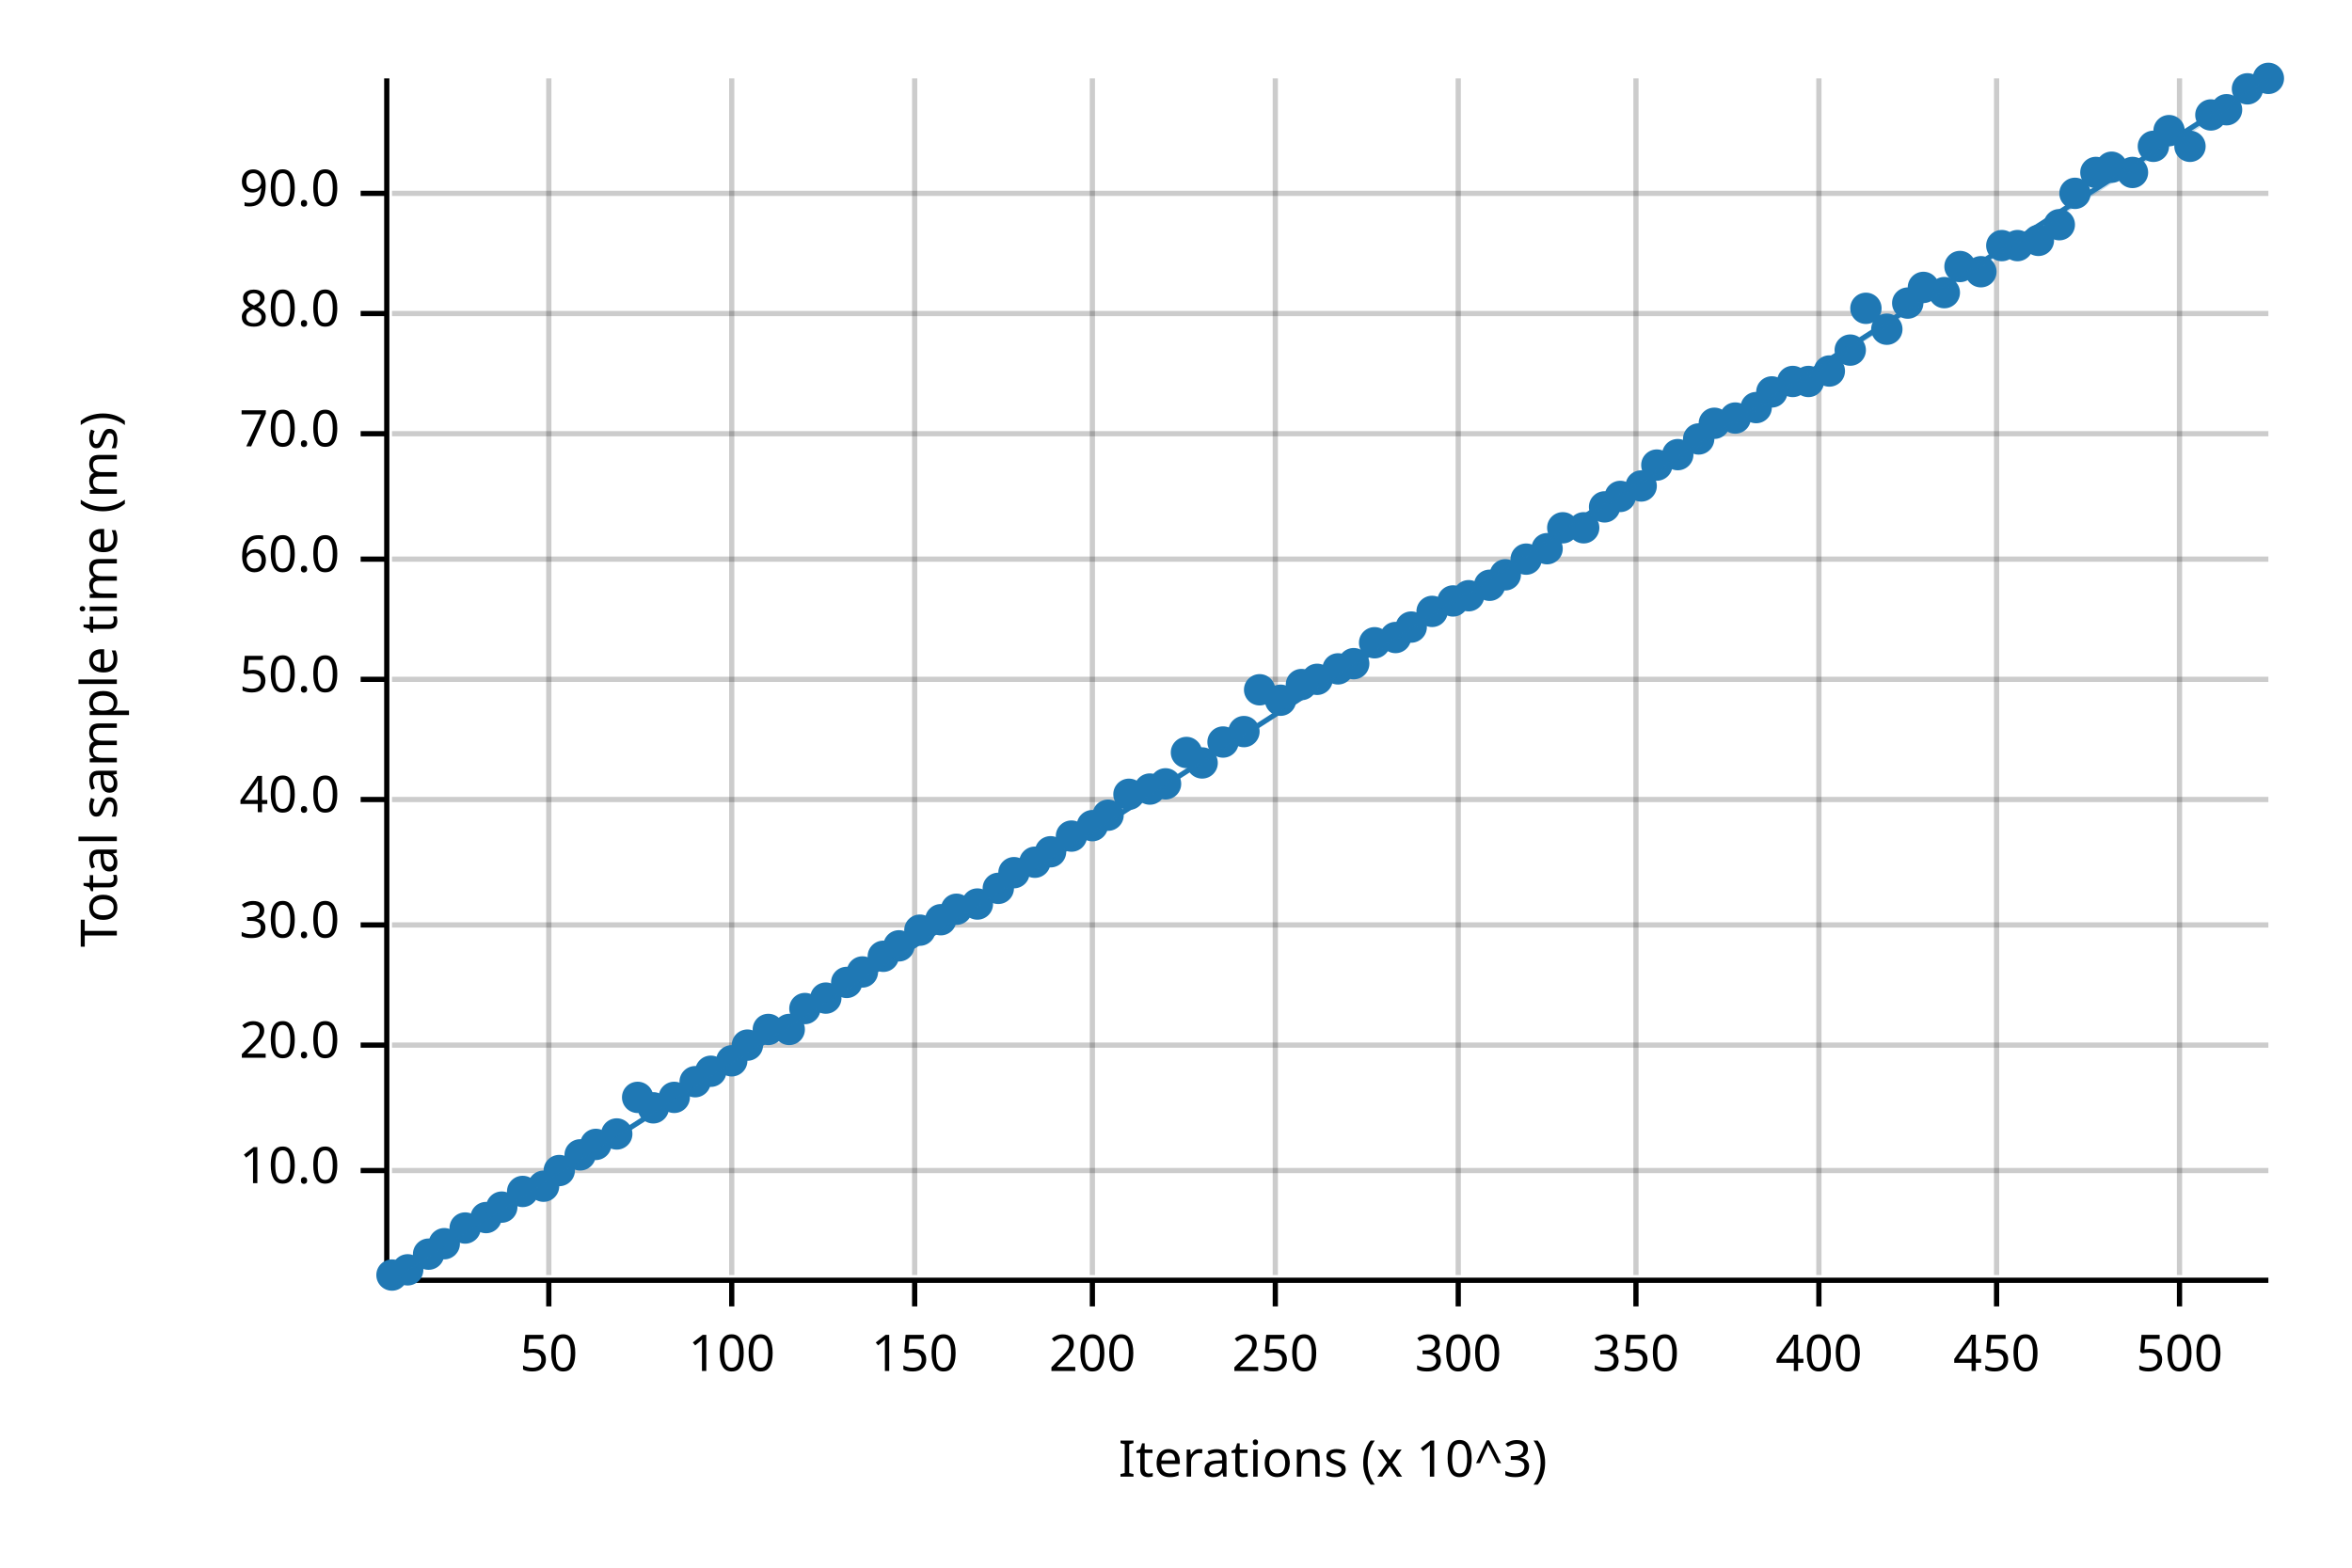
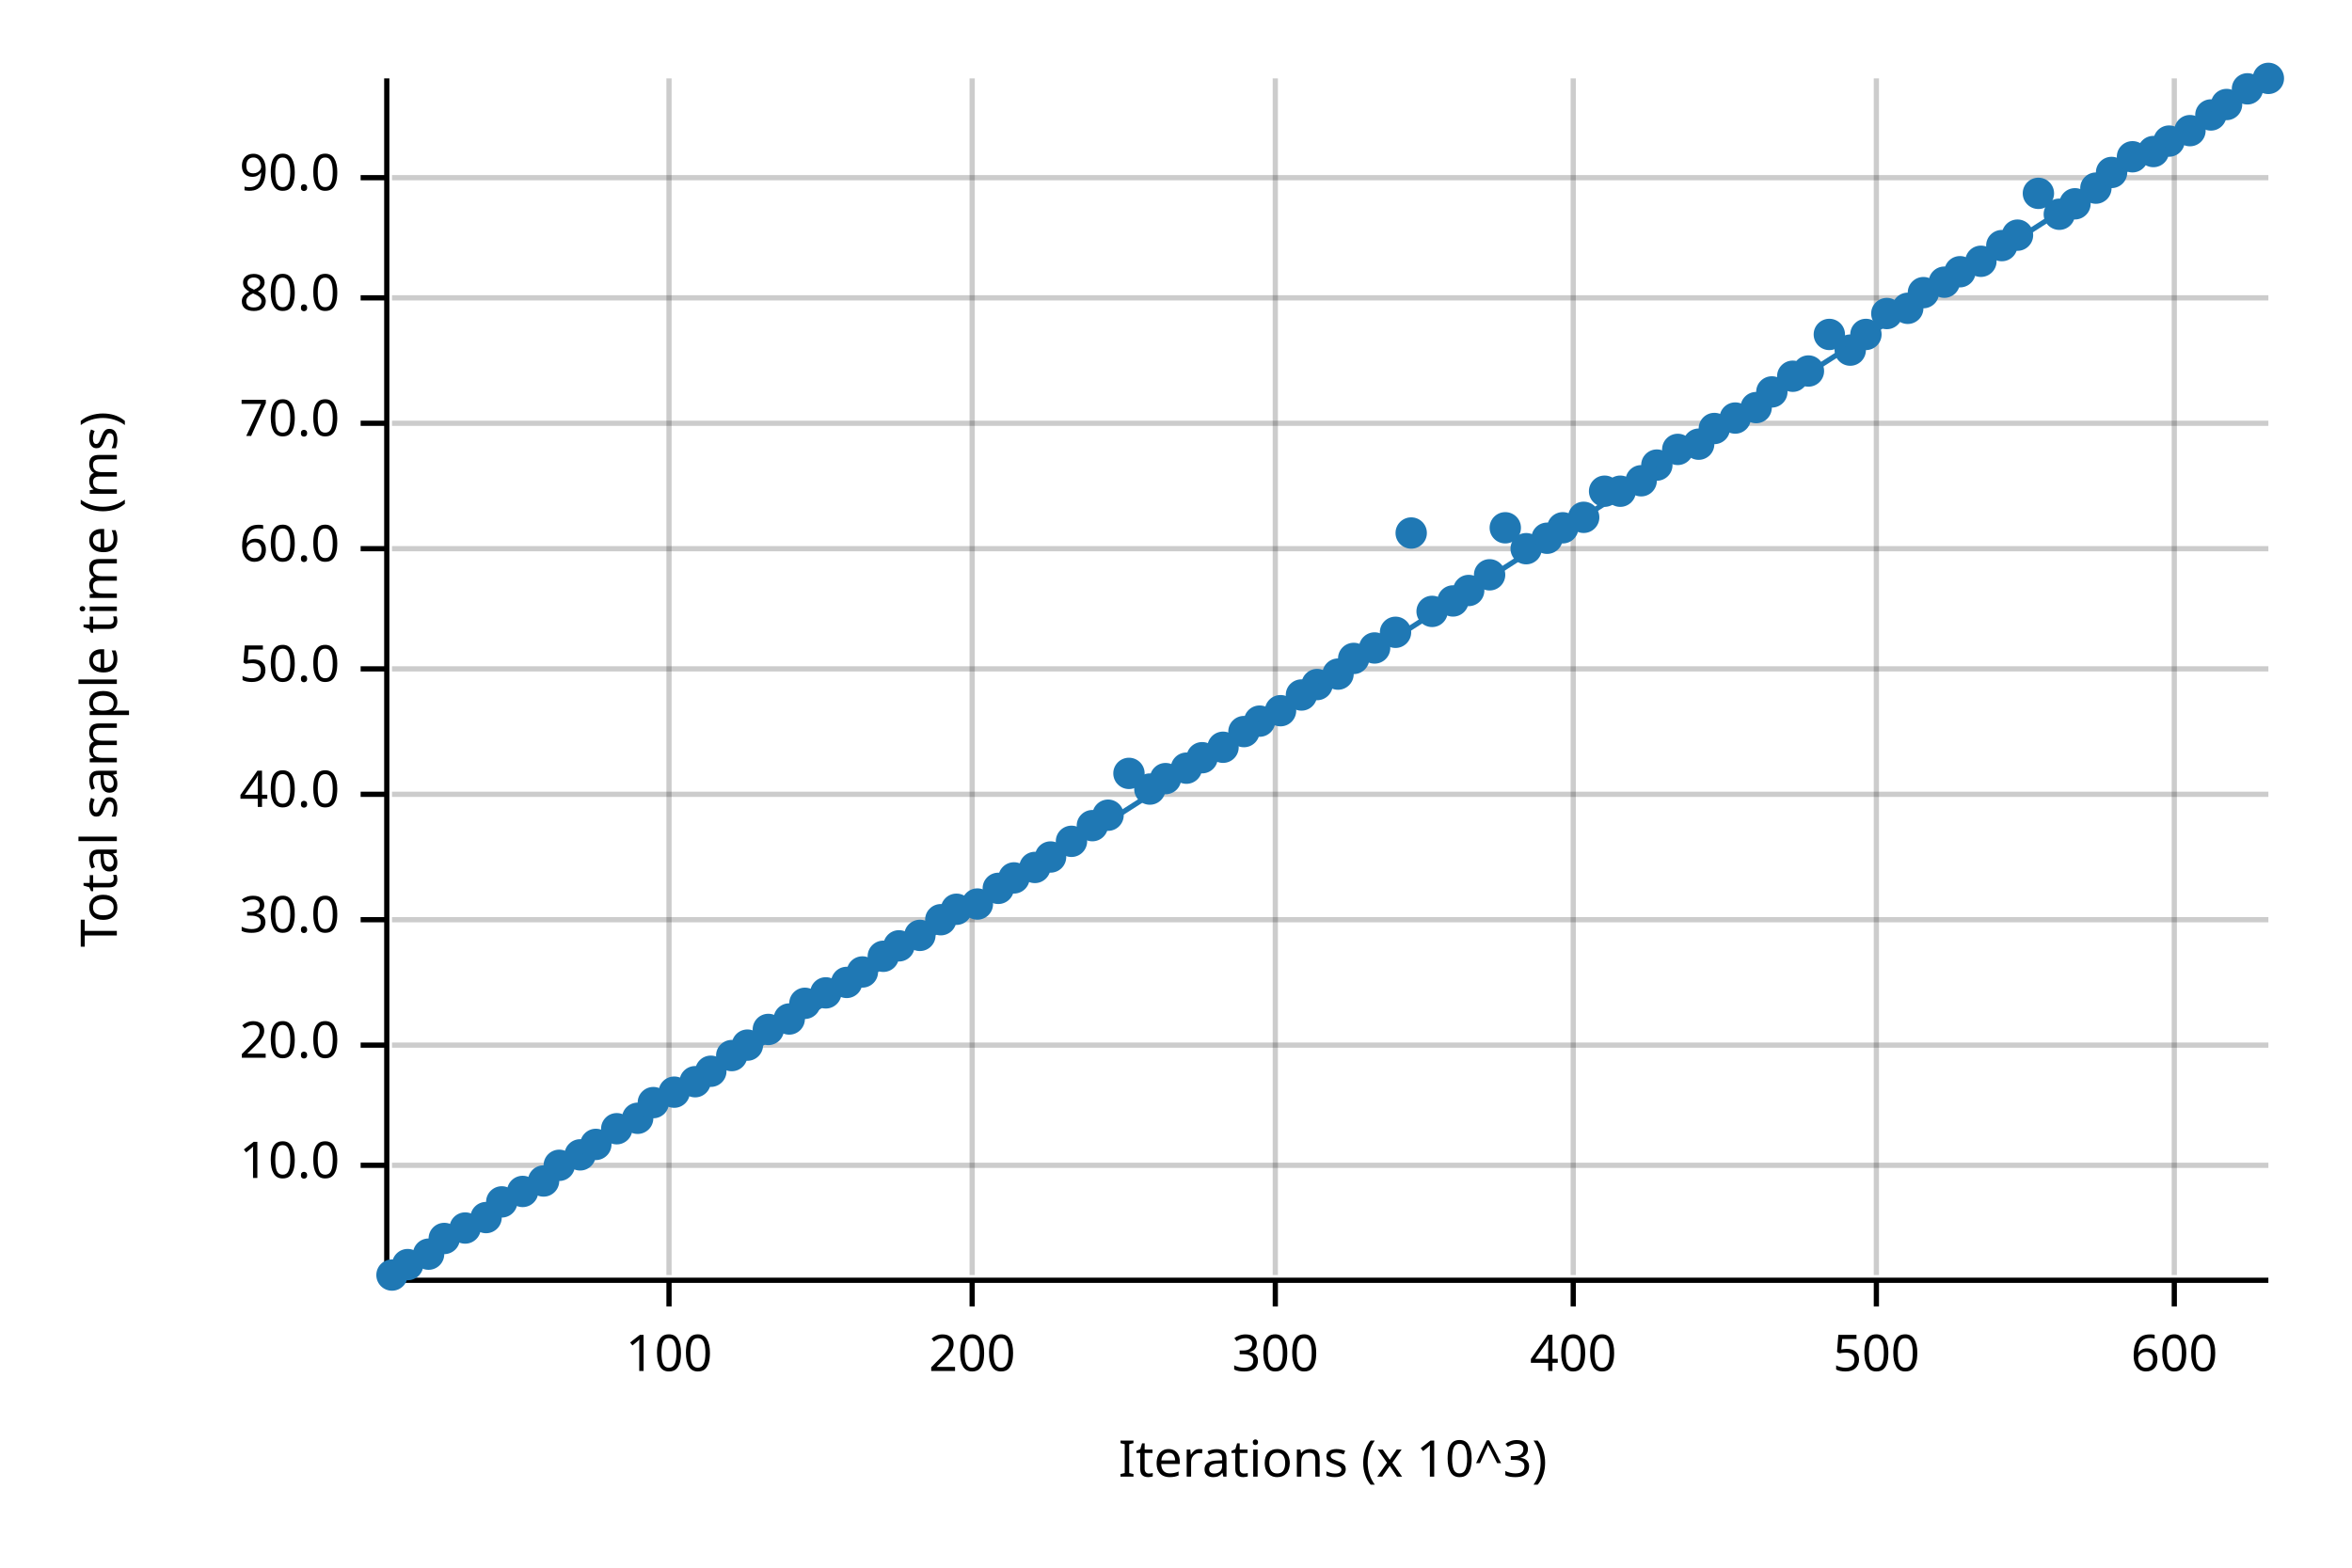
<svg xmlns="http://www.w3.org/2000/svg" width="450" height="300" viewBox="0 0 450 300">
  <text x="15" y="130" dy="0.76em" text-anchor="middle" font-family="sans-serif" font-size="9.677" opacity="1" fill="#000000" transform="rotate(270, 15, 130)">
Total sample time (ms)
</text>
  <text x="255" y="285" dy="-0.5ex" text-anchor="middle" font-family="sans-serif" font-size="9.677" opacity="1" fill="#000000">
Iterations (x 10^3)
</text>
-   <line opacity="0.2" stroke="#000000" stroke-width="1" x1="105" y1="244" x2="105" y2="15" />
-   <line opacity="0.2" stroke="#000000" stroke-width="1" x1="140" y1="244" x2="140" y2="15" />
-   <line opacity="0.2" stroke="#000000" stroke-width="1" x1="175" y1="244" x2="175" y2="15" />
-   <line opacity="0.2" stroke="#000000" stroke-width="1" x1="209" y1="244" x2="209" y2="15" />
+   <line opacity="0.2" stroke="#000000" stroke-width="1" x1="128" y1="244" x2="128" y2="15" />
+   <line opacity="0.2" stroke="#000000" stroke-width="1" x1="186" y1="244" x2="186" y2="15" />
  <line opacity="0.2" stroke="#000000" stroke-width="1" x1="244" y1="244" x2="244" y2="15" />
-   <line opacity="0.2" stroke="#000000" stroke-width="1" x1="279" y1="244" x2="279" y2="15" />
-   <line opacity="0.2" stroke="#000000" stroke-width="1" x1="313" y1="244" x2="313" y2="15" />
-   <line opacity="0.2" stroke="#000000" stroke-width="1" x1="348" y1="244" x2="348" y2="15" />
-   <line opacity="0.2" stroke="#000000" stroke-width="1" x1="382" y1="244" x2="382" y2="15" />
-   <line opacity="0.2" stroke="#000000" stroke-width="1" x1="417" y1="244" x2="417" y2="15" />
-   <line opacity="0.2" stroke="#000000" stroke-width="1" x1="75" y1="224" x2="434" y2="224" />
+   <line opacity="0.2" stroke="#000000" stroke-width="1" x1="301" y1="244" x2="301" y2="15" />
+   <line opacity="0.2" stroke="#000000" stroke-width="1" x1="359" y1="244" x2="359" y2="15" />
+   <line opacity="0.2" stroke="#000000" stroke-width="1" x1="416" y1="244" x2="416" y2="15" />
+   <line opacity="0.2" stroke="#000000" stroke-width="1" x1="75" y1="223" x2="434" y2="223" />
  <line opacity="0.2" stroke="#000000" stroke-width="1" x1="75" y1="200" x2="434" y2="200" />
-   <line opacity="0.2" stroke="#000000" stroke-width="1" x1="75" y1="177" x2="434" y2="177" />
-   <line opacity="0.2" stroke="#000000" stroke-width="1" x1="75" y1="153" x2="434" y2="153" />
-   <line opacity="0.2" stroke="#000000" stroke-width="1" x1="75" y1="130" x2="434" y2="130" />
-   <line opacity="0.2" stroke="#000000" stroke-width="1" x1="75" y1="107" x2="434" y2="107" />
-   <line opacity="0.2" stroke="#000000" stroke-width="1" x1="75" y1="83" x2="434" y2="83" />
-   <line opacity="0.2" stroke="#000000" stroke-width="1" x1="75" y1="60" x2="434" y2="60" />
-   <line opacity="0.2" stroke="#000000" stroke-width="1" x1="75" y1="37" x2="434" y2="37" />
+   <line opacity="0.2" stroke="#000000" stroke-width="1" x1="75" y1="176" x2="434" y2="176" />
+   <line opacity="0.2" stroke="#000000" stroke-width="1" x1="75" y1="152" x2="434" y2="152" />
+   <line opacity="0.2" stroke="#000000" stroke-width="1" x1="75" y1="128" x2="434" y2="128" />
+   <line opacity="0.2" stroke="#000000" stroke-width="1" x1="75" y1="105" x2="434" y2="105" />
+   <line opacity="0.2" stroke="#000000" stroke-width="1" x1="75" y1="81" x2="434" y2="81" />
+   <line opacity="0.2" stroke="#000000" stroke-width="1" x1="75" y1="57" x2="434" y2="57" />
+   <line opacity="0.2" stroke="#000000" stroke-width="1" x1="75" y1="34" x2="434" y2="34" />
  <polyline fill="none" opacity="1" stroke="#000000" stroke-width="1" points="74,15 74,244 " />
-   <text x="65" y="224" dy="0.5ex" text-anchor="end" font-family="sans-serif" font-size="9.677" opacity="1" fill="#000000">
+   <text x="65" y="223" dy="0.5ex" text-anchor="end" font-family="sans-serif" font-size="9.677" opacity="1" fill="#000000">
10.0
</text>
-   <polyline fill="none" opacity="1" stroke="#000000" stroke-width="1" points="69,224 74,224 " />
+   <polyline fill="none" opacity="1" stroke="#000000" stroke-width="1" points="69,223 74,223 " />
  <text x="65" y="200" dy="0.5ex" text-anchor="end" font-family="sans-serif" font-size="9.677" opacity="1" fill="#000000">
20.0
</text>
  <polyline fill="none" opacity="1" stroke="#000000" stroke-width="1" points="69,200 74,200 " />
-   <text x="65" y="177" dy="0.5ex" text-anchor="end" font-family="sans-serif" font-size="9.677" opacity="1" fill="#000000">
+   <text x="65" y="176" dy="0.5ex" text-anchor="end" font-family="sans-serif" font-size="9.677" opacity="1" fill="#000000">
30.0
</text>
-   <polyline fill="none" opacity="1" stroke="#000000" stroke-width="1" points="69,177 74,177 " />
-   <text x="65" y="153" dy="0.5ex" text-anchor="end" font-family="sans-serif" font-size="9.677" opacity="1" fill="#000000">
+   <polyline fill="none" opacity="1" stroke="#000000" stroke-width="1" points="69,176 74,176 " />
+   <text x="65" y="152" dy="0.5ex" text-anchor="end" font-family="sans-serif" font-size="9.677" opacity="1" fill="#000000">
40.0
</text>
-   <polyline fill="none" opacity="1" stroke="#000000" stroke-width="1" points="69,153 74,153 " />
-   <text x="65" y="130" dy="0.5ex" text-anchor="end" font-family="sans-serif" font-size="9.677" opacity="1" fill="#000000">
+   <polyline fill="none" opacity="1" stroke="#000000" stroke-width="1" points="69,152 74,152 " />
+   <text x="65" y="128" dy="0.5ex" text-anchor="end" font-family="sans-serif" font-size="9.677" opacity="1" fill="#000000">
50.0
</text>
-   <polyline fill="none" opacity="1" stroke="#000000" stroke-width="1" points="69,130 74,130 " />
-   <text x="65" y="107" dy="0.5ex" text-anchor="end" font-family="sans-serif" font-size="9.677" opacity="1" fill="#000000">
+   <polyline fill="none" opacity="1" stroke="#000000" stroke-width="1" points="69,128 74,128 " />
+   <text x="65" y="105" dy="0.5ex" text-anchor="end" font-family="sans-serif" font-size="9.677" opacity="1" fill="#000000">
60.0
</text>
-   <polyline fill="none" opacity="1" stroke="#000000" stroke-width="1" points="69,107 74,107 " />
-   <text x="65" y="83" dy="0.5ex" text-anchor="end" font-family="sans-serif" font-size="9.677" opacity="1" fill="#000000">
+   <polyline fill="none" opacity="1" stroke="#000000" stroke-width="1" points="69,105 74,105 " />
+   <text x="65" y="81" dy="0.5ex" text-anchor="end" font-family="sans-serif" font-size="9.677" opacity="1" fill="#000000">
70.0
</text>
-   <polyline fill="none" opacity="1" stroke="#000000" stroke-width="1" points="69,83 74,83 " />
-   <text x="65" y="60" dy="0.5ex" text-anchor="end" font-family="sans-serif" font-size="9.677" opacity="1" fill="#000000">
+   <polyline fill="none" opacity="1" stroke="#000000" stroke-width="1" points="69,81 74,81 " />
+   <text x="65" y="57" dy="0.5ex" text-anchor="end" font-family="sans-serif" font-size="9.677" opacity="1" fill="#000000">
80.0
</text>
-   <polyline fill="none" opacity="1" stroke="#000000" stroke-width="1" points="69,60 74,60 " />
-   <text x="65" y="37" dy="0.5ex" text-anchor="end" font-family="sans-serif" font-size="9.677" opacity="1" fill="#000000">
+   <polyline fill="none" opacity="1" stroke="#000000" stroke-width="1" points="69,57 74,57 " />
+   <text x="65" y="34" dy="0.5ex" text-anchor="end" font-family="sans-serif" font-size="9.677" opacity="1" fill="#000000">
90.0
</text>
-   <polyline fill="none" opacity="1" stroke="#000000" stroke-width="1" points="69,37 74,37 " />
+   <polyline fill="none" opacity="1" stroke="#000000" stroke-width="1" points="69,34 74,34 " />
  <polyline fill="none" opacity="1" stroke="#000000" stroke-width="1" points="75,245 434,245 " />
-   <text x="105" y="255" dy="0.76em" text-anchor="middle" font-family="sans-serif" font-size="9.677" opacity="1" fill="#000000">
- 50
- </text>
-   <polyline fill="none" opacity="1" stroke="#000000" stroke-width="1" points="105,245 105,250 " />
-   <text x="140" y="255" dy="0.76em" text-anchor="middle" font-family="sans-serif" font-size="9.677" opacity="1" fill="#000000">
+   <text x="128" y="255" dy="0.76em" text-anchor="middle" font-family="sans-serif" font-size="9.677" opacity="1" fill="#000000">
100
</text>
-   <polyline fill="none" opacity="1" stroke="#000000" stroke-width="1" points="140,245 140,250 " />
-   <text x="175" y="255" dy="0.76em" text-anchor="middle" font-family="sans-serif" font-size="9.677" opacity="1" fill="#000000">
- 150
- </text>
-   <polyline fill="none" opacity="1" stroke="#000000" stroke-width="1" points="175,245 175,250 " />
-   <text x="209" y="255" dy="0.76em" text-anchor="middle" font-family="sans-serif" font-size="9.677" opacity="1" fill="#000000">
+   <polyline fill="none" opacity="1" stroke="#000000" stroke-width="1" points="128,245 128,250 " />
+   <text x="186" y="255" dy="0.76em" text-anchor="middle" font-family="sans-serif" font-size="9.677" opacity="1" fill="#000000">
200
</text>
-   <polyline fill="none" opacity="1" stroke="#000000" stroke-width="1" points="209,245 209,250 " />
+   <polyline fill="none" opacity="1" stroke="#000000" stroke-width="1" points="186,245 186,250 " />
  <text x="244" y="255" dy="0.76em" text-anchor="middle" font-family="sans-serif" font-size="9.677" opacity="1" fill="#000000">
- 250
+ 300
</text>
  <polyline fill="none" opacity="1" stroke="#000000" stroke-width="1" points="244,245 244,250 " />
-   <text x="279" y="255" dy="0.76em" text-anchor="middle" font-family="sans-serif" font-size="9.677" opacity="1" fill="#000000">
- 300
- </text>
-   <polyline fill="none" opacity="1" stroke="#000000" stroke-width="1" points="279,245 279,250 " />
-   <text x="313" y="255" dy="0.76em" text-anchor="middle" font-family="sans-serif" font-size="9.677" opacity="1" fill="#000000">
- 350
- </text>
-   <polyline fill="none" opacity="1" stroke="#000000" stroke-width="1" points="313,245 313,250 " />
-   <text x="348" y="255" dy="0.76em" text-anchor="middle" font-family="sans-serif" font-size="9.677" opacity="1" fill="#000000">
+   <text x="301" y="255" dy="0.76em" text-anchor="middle" font-family="sans-serif" font-size="9.677" opacity="1" fill="#000000">
400
</text>
-   <polyline fill="none" opacity="1" stroke="#000000" stroke-width="1" points="348,245 348,250 " />
-   <text x="382" y="255" dy="0.76em" text-anchor="middle" font-family="sans-serif" font-size="9.677" opacity="1" fill="#000000">
- 450
- </text>
-   <polyline fill="none" opacity="1" stroke="#000000" stroke-width="1" points="382,245 382,250 " />
-   <text x="417" y="255" dy="0.76em" text-anchor="middle" font-family="sans-serif" font-size="9.677" opacity="1" fill="#000000">
+   <polyline fill="none" opacity="1" stroke="#000000" stroke-width="1" points="301,245 301,250 " />
+   <text x="359" y="255" dy="0.76em" text-anchor="middle" font-family="sans-serif" font-size="9.677" opacity="1" fill="#000000">
500
</text>
-   <polyline fill="none" opacity="1" stroke="#000000" stroke-width="1" points="417,245 417,250 " />
+   <polyline fill="none" opacity="1" stroke="#000000" stroke-width="1" points="359,245 359,250 " />
+   <text x="416" y="255" dy="0.76em" text-anchor="middle" font-family="sans-serif" font-size="9.677" opacity="1" fill="#000000">
+ 600
+ </text>
+   <polyline fill="none" opacity="1" stroke="#000000" stroke-width="1" points="416,245 416,250 " />
  <circle cx="75" cy="244" r="3" opacity="1" fill="#1F78B4" stroke="none" stroke-width="1" />
-   <circle cx="78" cy="243" r="3" opacity="1" fill="#1F78B4" stroke="none" stroke-width="1" />
+   <circle cx="78" cy="242" r="3" opacity="1" fill="#1F78B4" stroke="none" stroke-width="1" />
  <circle cx="82" cy="240" r="3" opacity="1" fill="#1F78B4" stroke="none" stroke-width="1" />
-   <circle cx="85" cy="238" r="3" opacity="1" fill="#1F78B4" stroke="none" stroke-width="1" />
+   <circle cx="85" cy="237" r="3" opacity="1" fill="#1F78B4" stroke="none" stroke-width="1" />
  <circle cx="89" cy="235" r="3" opacity="1" fill="#1F78B4" stroke="none" stroke-width="1" />
  <circle cx="93" cy="233" r="3" opacity="1" fill="#1F78B4" stroke="none" stroke-width="1" />
-   <circle cx="96" cy="231" r="3" opacity="1" fill="#1F78B4" stroke="none" stroke-width="1" />
+   <circle cx="96" cy="230" r="3" opacity="1" fill="#1F78B4" stroke="none" stroke-width="1" />
  <circle cx="100" cy="228" r="3" opacity="1" fill="#1F78B4" stroke="none" stroke-width="1" />
-   <circle cx="104" cy="227" r="3" opacity="1" fill="#1F78B4" stroke="none" stroke-width="1" />
-   <circle cx="107" cy="224" r="3" opacity="1" fill="#1F78B4" stroke="none" stroke-width="1" />
+   <circle cx="104" cy="226" r="3" opacity="1" fill="#1F78B4" stroke="none" stroke-width="1" />
+   <circle cx="107" cy="223" r="3" opacity="1" fill="#1F78B4" stroke="none" stroke-width="1" />
  <circle cx="111" cy="221" r="3" opacity="1" fill="#1F78B4" stroke="none" stroke-width="1" />
  <circle cx="114" cy="219" r="3" opacity="1" fill="#1F78B4" stroke="none" stroke-width="1" />
-   <circle cx="118" cy="217" r="3" opacity="1" fill="#1F78B4" stroke="none" stroke-width="1" />
-   <circle cx="122" cy="210" r="3" opacity="1" fill="#1F78B4" stroke="none" stroke-width="1" />
-   <circle cx="125" cy="212" r="3" opacity="1" fill="#1F78B4" stroke="none" stroke-width="1" />
-   <circle cx="129" cy="210" r="3" opacity="1" fill="#1F78B4" stroke="none" stroke-width="1" />
+   <circle cx="118" cy="216" r="3" opacity="1" fill="#1F78B4" stroke="none" stroke-width="1" />
+   <circle cx="122" cy="214" r="3" opacity="1" fill="#1F78B4" stroke="none" stroke-width="1" />
+   <circle cx="125" cy="211" r="3" opacity="1" fill="#1F78B4" stroke="none" stroke-width="1" />
+   <circle cx="129" cy="209" r="3" opacity="1" fill="#1F78B4" stroke="none" stroke-width="1" />
  <circle cx="133" cy="207" r="3" opacity="1" fill="#1F78B4" stroke="none" stroke-width="1" />
  <circle cx="136" cy="205" r="3" opacity="1" fill="#1F78B4" stroke="none" stroke-width="1" />
-   <circle cx="140" cy="203" r="3" opacity="1" fill="#1F78B4" stroke="none" stroke-width="1" />
+   <circle cx="140" cy="202" r="3" opacity="1" fill="#1F78B4" stroke="none" stroke-width="1" />
  <circle cx="143" cy="200" r="3" opacity="1" fill="#1F78B4" stroke="none" stroke-width="1" />
  <circle cx="147" cy="197" r="3" opacity="1" fill="#1F78B4" stroke="none" stroke-width="1" />
-   <circle cx="151" cy="197" r="3" opacity="1" fill="#1F78B4" stroke="none" stroke-width="1" />
-   <circle cx="154" cy="193" r="3" opacity="1" fill="#1F78B4" stroke="none" stroke-width="1" />
-   <circle cx="158" cy="191" r="3" opacity="1" fill="#1F78B4" stroke="none" stroke-width="1" />
+   <circle cx="151" cy="195" r="3" opacity="1" fill="#1F78B4" stroke="none" stroke-width="1" />
+   <circle cx="154" cy="192" r="3" opacity="1" fill="#1F78B4" stroke="none" stroke-width="1" />
+   <circle cx="158" cy="190" r="3" opacity="1" fill="#1F78B4" stroke="none" stroke-width="1" />
  <circle cx="162" cy="188" r="3" opacity="1" fill="#1F78B4" stroke="none" stroke-width="1" />
  <circle cx="165" cy="186" r="3" opacity="1" fill="#1F78B4" stroke="none" stroke-width="1" />
  <circle cx="169" cy="183" r="3" opacity="1" fill="#1F78B4" stroke="none" stroke-width="1" />
  <circle cx="172" cy="181" r="3" opacity="1" fill="#1F78B4" stroke="none" stroke-width="1" />
-   <circle cx="176" cy="178" r="3" opacity="1" fill="#1F78B4" stroke="none" stroke-width="1" />
+   <circle cx="176" cy="179" r="3" opacity="1" fill="#1F78B4" stroke="none" stroke-width="1" />
  <circle cx="180" cy="176" r="3" opacity="1" fill="#1F78B4" stroke="none" stroke-width="1" />
  <circle cx="183" cy="174" r="3" opacity="1" fill="#1F78B4" stroke="none" stroke-width="1" />
  <circle cx="187" cy="173" r="3" opacity="1" fill="#1F78B4" stroke="none" stroke-width="1" />
  <circle cx="191" cy="170" r="3" opacity="1" fill="#1F78B4" stroke="none" stroke-width="1" />
-   <circle cx="194" cy="167" r="3" opacity="1" fill="#1F78B4" stroke="none" stroke-width="1" />
-   <circle cx="198" cy="165" r="3" opacity="1" fill="#1F78B4" stroke="none" stroke-width="1" />
-   <circle cx="201" cy="163" r="3" opacity="1" fill="#1F78B4" stroke="none" stroke-width="1" />
-   <circle cx="205" cy="160" r="3" opacity="1" fill="#1F78B4" stroke="none" stroke-width="1" />
+   <circle cx="194" cy="168" r="3" opacity="1" fill="#1F78B4" stroke="none" stroke-width="1" />
+   <circle cx="198" cy="166" r="3" opacity="1" fill="#1F78B4" stroke="none" stroke-width="1" />
+   <circle cx="201" cy="164" r="3" opacity="1" fill="#1F78B4" stroke="none" stroke-width="1" />
+   <circle cx="205" cy="161" r="3" opacity="1" fill="#1F78B4" stroke="none" stroke-width="1" />
  <circle cx="209" cy="158" r="3" opacity="1" fill="#1F78B4" stroke="none" stroke-width="1" />
  <circle cx="212" cy="156" r="3" opacity="1" fill="#1F78B4" stroke="none" stroke-width="1" />
-   <circle cx="216" cy="152" r="3" opacity="1" fill="#1F78B4" stroke="none" stroke-width="1" />
+   <circle cx="216" cy="148" r="3" opacity="1" fill="#1F78B4" stroke="none" stroke-width="1" />
  <circle cx="220" cy="151" r="3" opacity="1" fill="#1F78B4" stroke="none" stroke-width="1" />
-   <circle cx="223" cy="150" r="3" opacity="1" fill="#1F78B4" stroke="none" stroke-width="1" />
-   <circle cx="227" cy="144" r="3" opacity="1" fill="#1F78B4" stroke="none" stroke-width="1" />
-   <circle cx="230" cy="146" r="3" opacity="1" fill="#1F78B4" stroke="none" stroke-width="1" />
-   <circle cx="234" cy="142" r="3" opacity="1" fill="#1F78B4" stroke="none" stroke-width="1" />
+   <circle cx="223" cy="149" r="3" opacity="1" fill="#1F78B4" stroke="none" stroke-width="1" />
+   <circle cx="227" cy="147" r="3" opacity="1" fill="#1F78B4" stroke="none" stroke-width="1" />
+   <circle cx="230" cy="145" r="3" opacity="1" fill="#1F78B4" stroke="none" stroke-width="1" />
+   <circle cx="234" cy="143" r="3" opacity="1" fill="#1F78B4" stroke="none" stroke-width="1" />
  <circle cx="238" cy="140" r="3" opacity="1" fill="#1F78B4" stroke="none" stroke-width="1" />
-   <circle cx="241" cy="132" r="3" opacity="1" fill="#1F78B4" stroke="none" stroke-width="1" />
-   <circle cx="245" cy="134" r="3" opacity="1" fill="#1F78B4" stroke="none" stroke-width="1" />
-   <circle cx="249" cy="131" r="3" opacity="1" fill="#1F78B4" stroke="none" stroke-width="1" />
-   <circle cx="252" cy="130" r="3" opacity="1" fill="#1F78B4" stroke="none" stroke-width="1" />
-   <circle cx="256" cy="128" r="3" opacity="1" fill="#1F78B4" stroke="none" stroke-width="1" />
-   <circle cx="259" cy="127" r="3" opacity="1" fill="#1F78B4" stroke="none" stroke-width="1" />
-   <circle cx="263" cy="123" r="3" opacity="1" fill="#1F78B4" stroke="none" stroke-width="1" />
-   <circle cx="267" cy="122" r="3" opacity="1" fill="#1F78B4" stroke="none" stroke-width="1" />
-   <circle cx="270" cy="120" r="3" opacity="1" fill="#1F78B4" stroke="none" stroke-width="1" />
+   <circle cx="241" cy="138" r="3" opacity="1" fill="#1F78B4" stroke="none" stroke-width="1" />
+   <circle cx="245" cy="136" r="3" opacity="1" fill="#1F78B4" stroke="none" stroke-width="1" />
+   <circle cx="249" cy="133" r="3" opacity="1" fill="#1F78B4" stroke="none" stroke-width="1" />
+   <circle cx="252" cy="131" r="3" opacity="1" fill="#1F78B4" stroke="none" stroke-width="1" />
+   <circle cx="256" cy="129" r="3" opacity="1" fill="#1F78B4" stroke="none" stroke-width="1" />
+   <circle cx="259" cy="126" r="3" opacity="1" fill="#1F78B4" stroke="none" stroke-width="1" />
+   <circle cx="263" cy="124" r="3" opacity="1" fill="#1F78B4" stroke="none" stroke-width="1" />
+   <circle cx="267" cy="121" r="3" opacity="1" fill="#1F78B4" stroke="none" stroke-width="1" />
+   <circle cx="270" cy="102" r="3" opacity="1" fill="#1F78B4" stroke="none" stroke-width="1" />
  <circle cx="274" cy="117" r="3" opacity="1" fill="#1F78B4" stroke="none" stroke-width="1" />
  <circle cx="278" cy="115" r="3" opacity="1" fill="#1F78B4" stroke="none" stroke-width="1" />
-   <circle cx="281" cy="114" r="3" opacity="1" fill="#1F78B4" stroke="none" stroke-width="1" />
-   <circle cx="285" cy="112" r="3" opacity="1" fill="#1F78B4" stroke="none" stroke-width="1" />
-   <circle cx="288" cy="110" r="3" opacity="1" fill="#1F78B4" stroke="none" stroke-width="1" />
-   <circle cx="292" cy="107" r="3" opacity="1" fill="#1F78B4" stroke="none" stroke-width="1" />
-   <circle cx="296" cy="105" r="3" opacity="1" fill="#1F78B4" stroke="none" stroke-width="1" />
+   <circle cx="281" cy="113" r="3" opacity="1" fill="#1F78B4" stroke="none" stroke-width="1" />
+   <circle cx="285" cy="110" r="3" opacity="1" fill="#1F78B4" stroke="none" stroke-width="1" />
+   <circle cx="288" cy="101" r="3" opacity="1" fill="#1F78B4" stroke="none" stroke-width="1" />
+   <circle cx="292" cy="105" r="3" opacity="1" fill="#1F78B4" stroke="none" stroke-width="1" />
+   <circle cx="296" cy="103" r="3" opacity="1" fill="#1F78B4" stroke="none" stroke-width="1" />
  <circle cx="299" cy="101" r="3" opacity="1" fill="#1F78B4" stroke="none" stroke-width="1" />
-   <circle cx="303" cy="101" r="3" opacity="1" fill="#1F78B4" stroke="none" stroke-width="1" />
-   <circle cx="307" cy="97" r="3" opacity="1" fill="#1F78B4" stroke="none" stroke-width="1" />
-   <circle cx="310" cy="95" r="3" opacity="1" fill="#1F78B4" stroke="none" stroke-width="1" />
-   <circle cx="314" cy="93" r="3" opacity="1" fill="#1F78B4" stroke="none" stroke-width="1" />
+   <circle cx="303" cy="99" r="3" opacity="1" fill="#1F78B4" stroke="none" stroke-width="1" />
+   <circle cx="307" cy="94" r="3" opacity="1" fill="#1F78B4" stroke="none" stroke-width="1" />
+   <circle cx="310" cy="94" r="3" opacity="1" fill="#1F78B4" stroke="none" stroke-width="1" />
+   <circle cx="314" cy="92" r="3" opacity="1" fill="#1F78B4" stroke="none" stroke-width="1" />
  <circle cx="317" cy="89" r="3" opacity="1" fill="#1F78B4" stroke="none" stroke-width="1" />
-   <circle cx="321" cy="87" r="3" opacity="1" fill="#1F78B4" stroke="none" stroke-width="1" />
-   <circle cx="325" cy="84" r="3" opacity="1" fill="#1F78B4" stroke="none" stroke-width="1" />
-   <circle cx="328" cy="81" r="3" opacity="1" fill="#1F78B4" stroke="none" stroke-width="1" />
+   <circle cx="321" cy="86" r="3" opacity="1" fill="#1F78B4" stroke="none" stroke-width="1" />
+   <circle cx="325" cy="85" r="3" opacity="1" fill="#1F78B4" stroke="none" stroke-width="1" />
+   <circle cx="328" cy="82" r="3" opacity="1" fill="#1F78B4" stroke="none" stroke-width="1" />
  <circle cx="332" cy="80" r="3" opacity="1" fill="#1F78B4" stroke="none" stroke-width="1" />
  <circle cx="336" cy="78" r="3" opacity="1" fill="#1F78B4" stroke="none" stroke-width="1" />
  <circle cx="339" cy="75" r="3" opacity="1" fill="#1F78B4" stroke="none" stroke-width="1" />
-   <circle cx="343" cy="73" r="3" opacity="1" fill="#1F78B4" stroke="none" stroke-width="1" />
-   <circle cx="346" cy="73" r="3" opacity="1" fill="#1F78B4" stroke="none" stroke-width="1" />
-   <circle cx="350" cy="71" r="3" opacity="1" fill="#1F78B4" stroke="none" stroke-width="1" />
+   <circle cx="343" cy="72" r="3" opacity="1" fill="#1F78B4" stroke="none" stroke-width="1" />
+   <circle cx="346" cy="71" r="3" opacity="1" fill="#1F78B4" stroke="none" stroke-width="1" />
+   <circle cx="350" cy="64" r="3" opacity="1" fill="#1F78B4" stroke="none" stroke-width="1" />
  <circle cx="354" cy="67" r="3" opacity="1" fill="#1F78B4" stroke="none" stroke-width="1" />
-   <circle cx="357" cy="59" r="3" opacity="1" fill="#1F78B4" stroke="none" stroke-width="1" />
-   <circle cx="361" cy="63" r="3" opacity="1" fill="#1F78B4" stroke="none" stroke-width="1" />
-   <circle cx="365" cy="58" r="3" opacity="1" fill="#1F78B4" stroke="none" stroke-width="1" />
-   <circle cx="368" cy="55" r="3" opacity="1" fill="#1F78B4" stroke="none" stroke-width="1" />
-   <circle cx="372" cy="56" r="3" opacity="1" fill="#1F78B4" stroke="none" stroke-width="1" />
-   <circle cx="375" cy="51" r="3" opacity="1" fill="#1F78B4" stroke="none" stroke-width="1" />
-   <circle cx="379" cy="52" r="3" opacity="1" fill="#1F78B4" stroke="none" stroke-width="1" />
+   <circle cx="357" cy="64" r="3" opacity="1" fill="#1F78B4" stroke="none" stroke-width="1" />
+   <circle cx="361" cy="60" r="3" opacity="1" fill="#1F78B4" stroke="none" stroke-width="1" />
+   <circle cx="365" cy="59" r="3" opacity="1" fill="#1F78B4" stroke="none" stroke-width="1" />
+   <circle cx="368" cy="56" r="3" opacity="1" fill="#1F78B4" stroke="none" stroke-width="1" />
+   <circle cx="372" cy="54" r="3" opacity="1" fill="#1F78B4" stroke="none" stroke-width="1" />
+   <circle cx="375" cy="52" r="3" opacity="1" fill="#1F78B4" stroke="none" stroke-width="1" />
+   <circle cx="379" cy="50" r="3" opacity="1" fill="#1F78B4" stroke="none" stroke-width="1" />
  <circle cx="383" cy="47" r="3" opacity="1" fill="#1F78B4" stroke="none" stroke-width="1" />
-   <circle cx="386" cy="47" r="3" opacity="1" fill="#1F78B4" stroke="none" stroke-width="1" />
-   <circle cx="390" cy="46" r="3" opacity="1" fill="#1F78B4" stroke="none" stroke-width="1" />
-   <circle cx="394" cy="43" r="3" opacity="1" fill="#1F78B4" stroke="none" stroke-width="1" />
-   <circle cx="397" cy="37" r="3" opacity="1" fill="#1F78B4" stroke="none" stroke-width="1" />
-   <circle cx="401" cy="33" r="3" opacity="1" fill="#1F78B4" stroke="none" stroke-width="1" />
-   <circle cx="404" cy="32" r="3" opacity="1" fill="#1F78B4" stroke="none" stroke-width="1" />
-   <circle cx="408" cy="33" r="3" opacity="1" fill="#1F78B4" stroke="none" stroke-width="1" />
-   <circle cx="412" cy="28" r="3" opacity="1" fill="#1F78B4" stroke="none" stroke-width="1" />
-   <circle cx="415" cy="25" r="3" opacity="1" fill="#1F78B4" stroke="none" stroke-width="1" />
-   <circle cx="419" cy="28" r="3" opacity="1" fill="#1F78B4" stroke="none" stroke-width="1" />
+   <circle cx="386" cy="45" r="3" opacity="1" fill="#1F78B4" stroke="none" stroke-width="1" />
+   <circle cx="390" cy="37" r="3" opacity="1" fill="#1F78B4" stroke="none" stroke-width="1" />
+   <circle cx="394" cy="41" r="3" opacity="1" fill="#1F78B4" stroke="none" stroke-width="1" />
+   <circle cx="397" cy="39" r="3" opacity="1" fill="#1F78B4" stroke="none" stroke-width="1" />
+   <circle cx="401" cy="36" r="3" opacity="1" fill="#1F78B4" stroke="none" stroke-width="1" />
+   <circle cx="404" cy="33" r="3" opacity="1" fill="#1F78B4" stroke="none" stroke-width="1" />
+   <circle cx="408" cy="30" r="3" opacity="1" fill="#1F78B4" stroke="none" stroke-width="1" />
+   <circle cx="412" cy="29" r="3" opacity="1" fill="#1F78B4" stroke="none" stroke-width="1" />
+   <circle cx="415" cy="27" r="3" opacity="1" fill="#1F78B4" stroke="none" stroke-width="1" />
+   <circle cx="419" cy="25" r="3" opacity="1" fill="#1F78B4" stroke="none" stroke-width="1" />
  <circle cx="423" cy="22" r="3" opacity="1" fill="#1F78B4" stroke="none" stroke-width="1" />
-   <circle cx="426" cy="21" r="3" opacity="1" fill="#1F78B4" stroke="none" stroke-width="1" />
+   <circle cx="426" cy="20" r="3" opacity="1" fill="#1F78B4" stroke="none" stroke-width="1" />
  <circle cx="430" cy="17" r="3" opacity="1" fill="#1F78B4" stroke="none" stroke-width="1" />
  <circle cx="434" cy="15" r="3" opacity="1" fill="#1F78B4" stroke="none" stroke-width="1" />
  <polyline fill="none" opacity="1" stroke="#1F78B4" stroke-width="1" points="75,245 434,15 " />
-   <polygon opacity="0.25" fill="#1F78B4" points="75,245 434,16 434,15 " />
+   <polygon opacity="0.25" fill="#1F78B4" points="75,245 434,15 434,15 " />
</svg>
